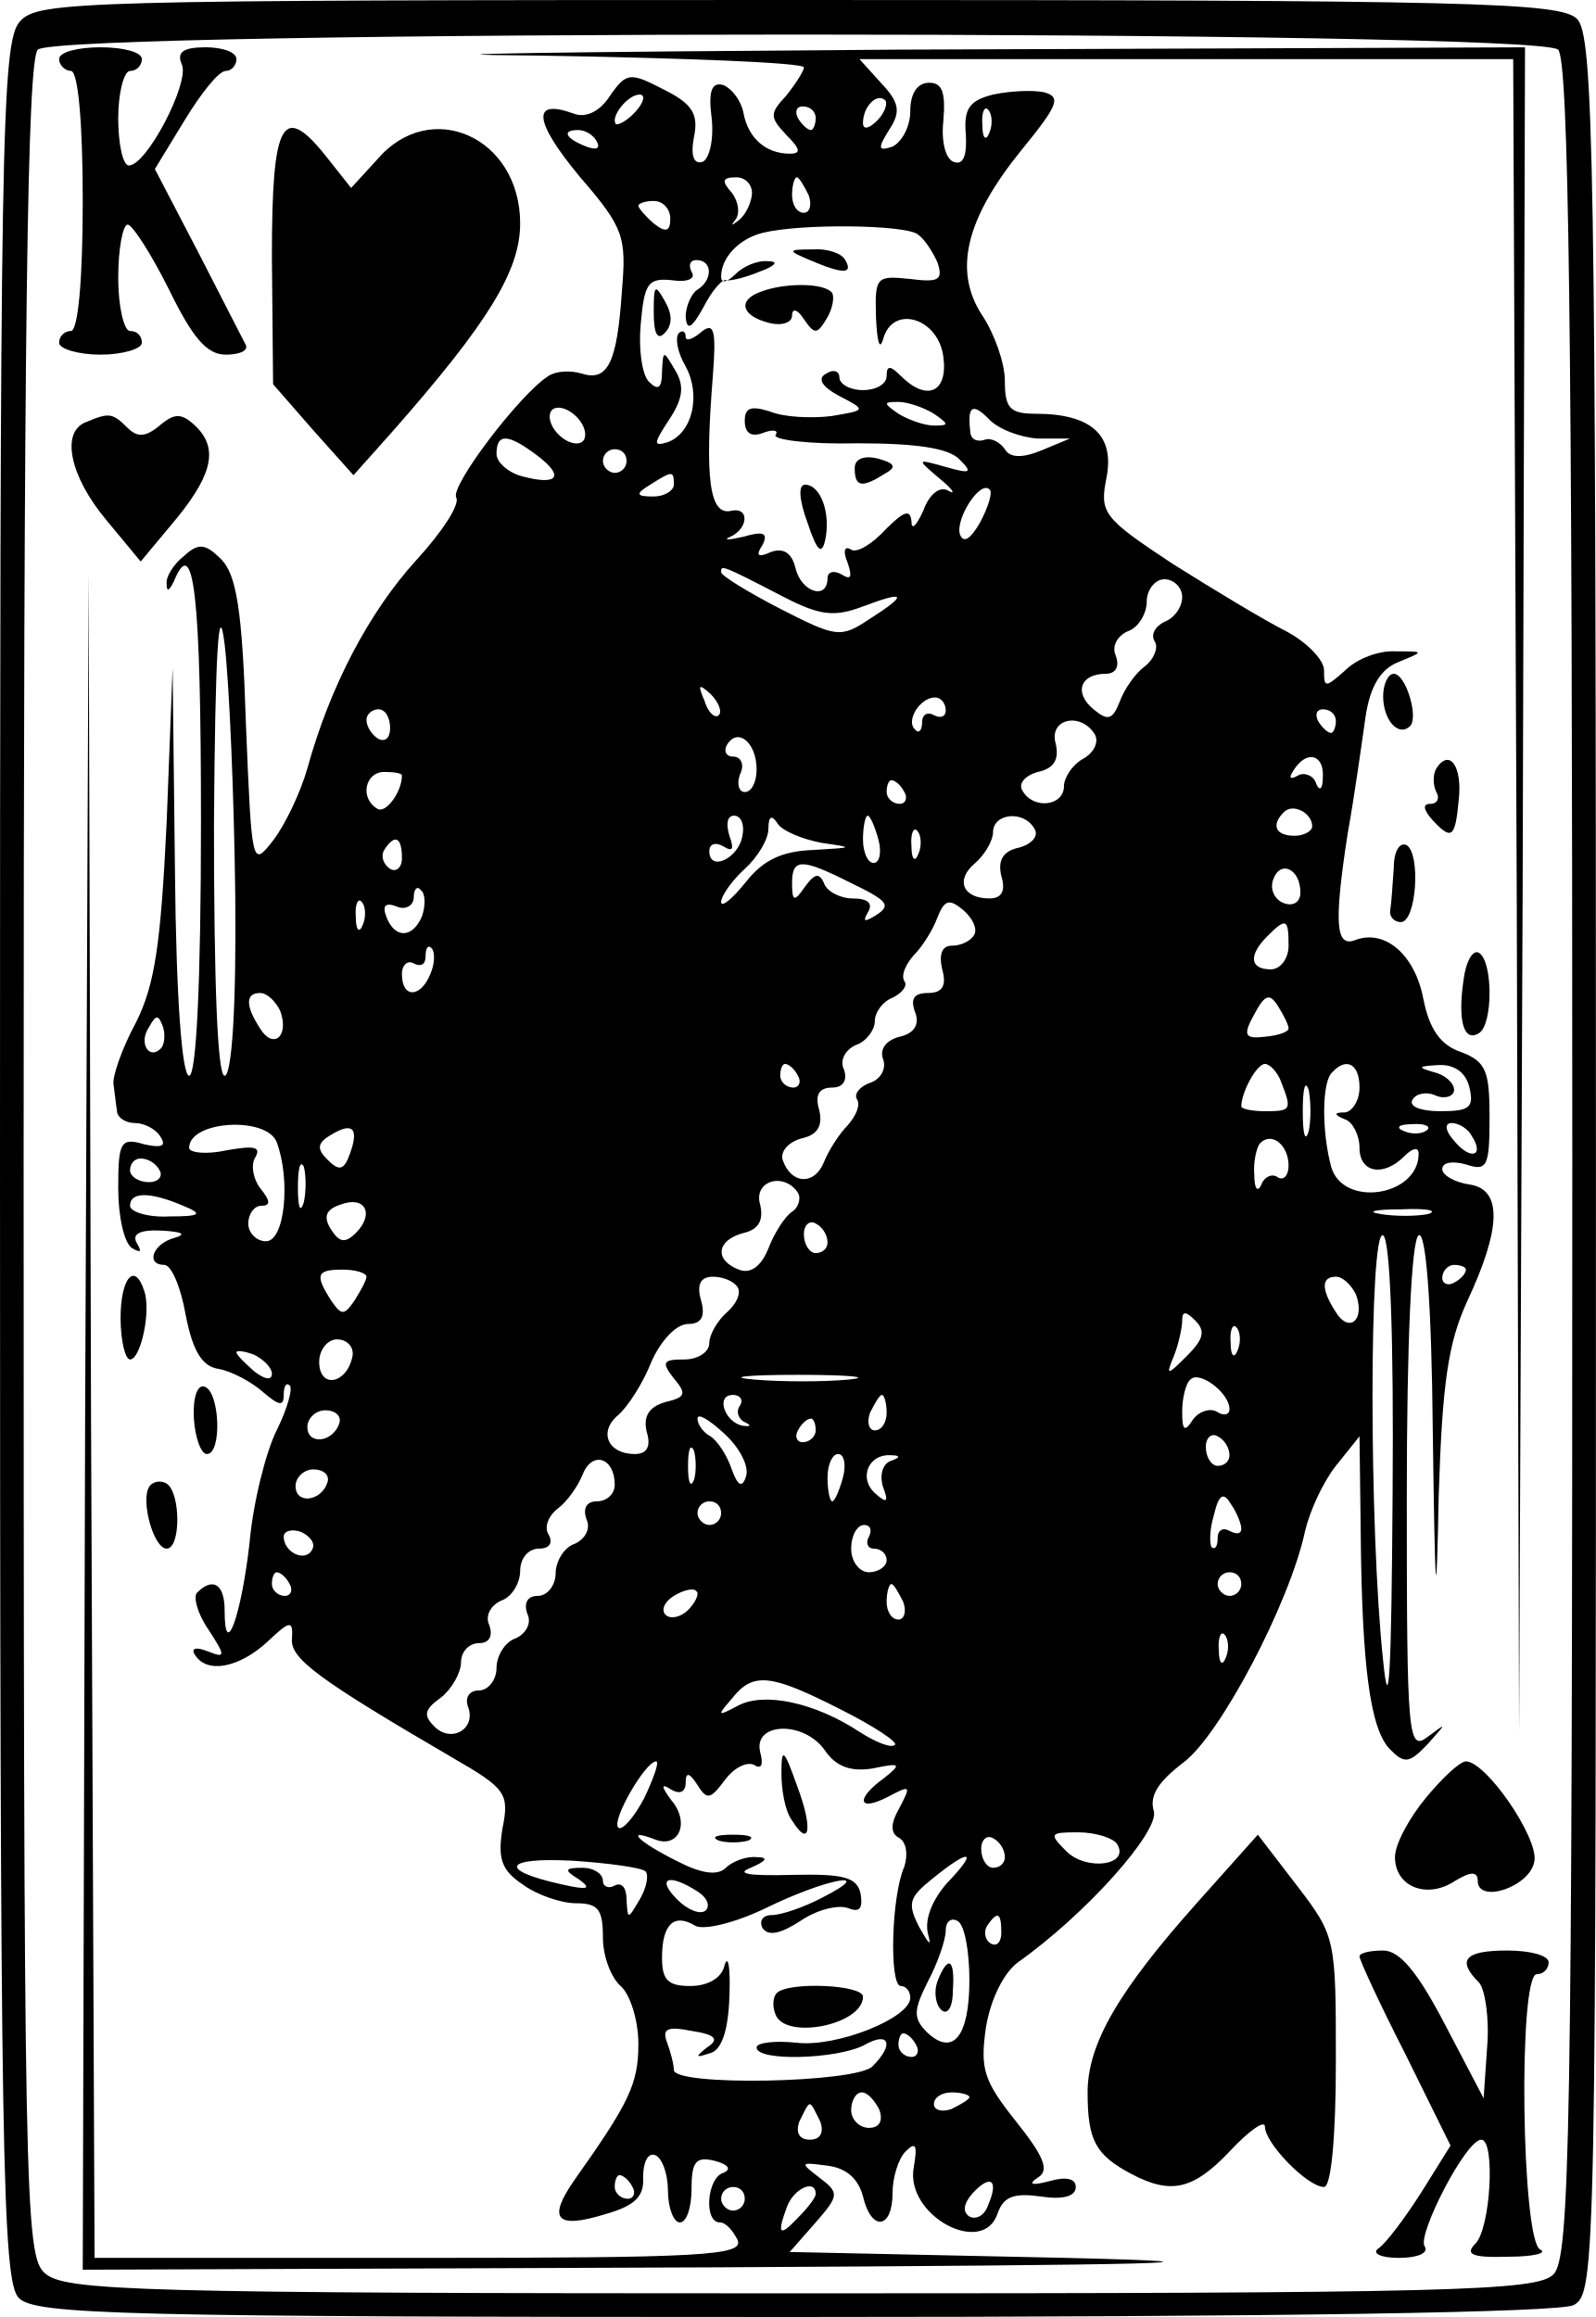
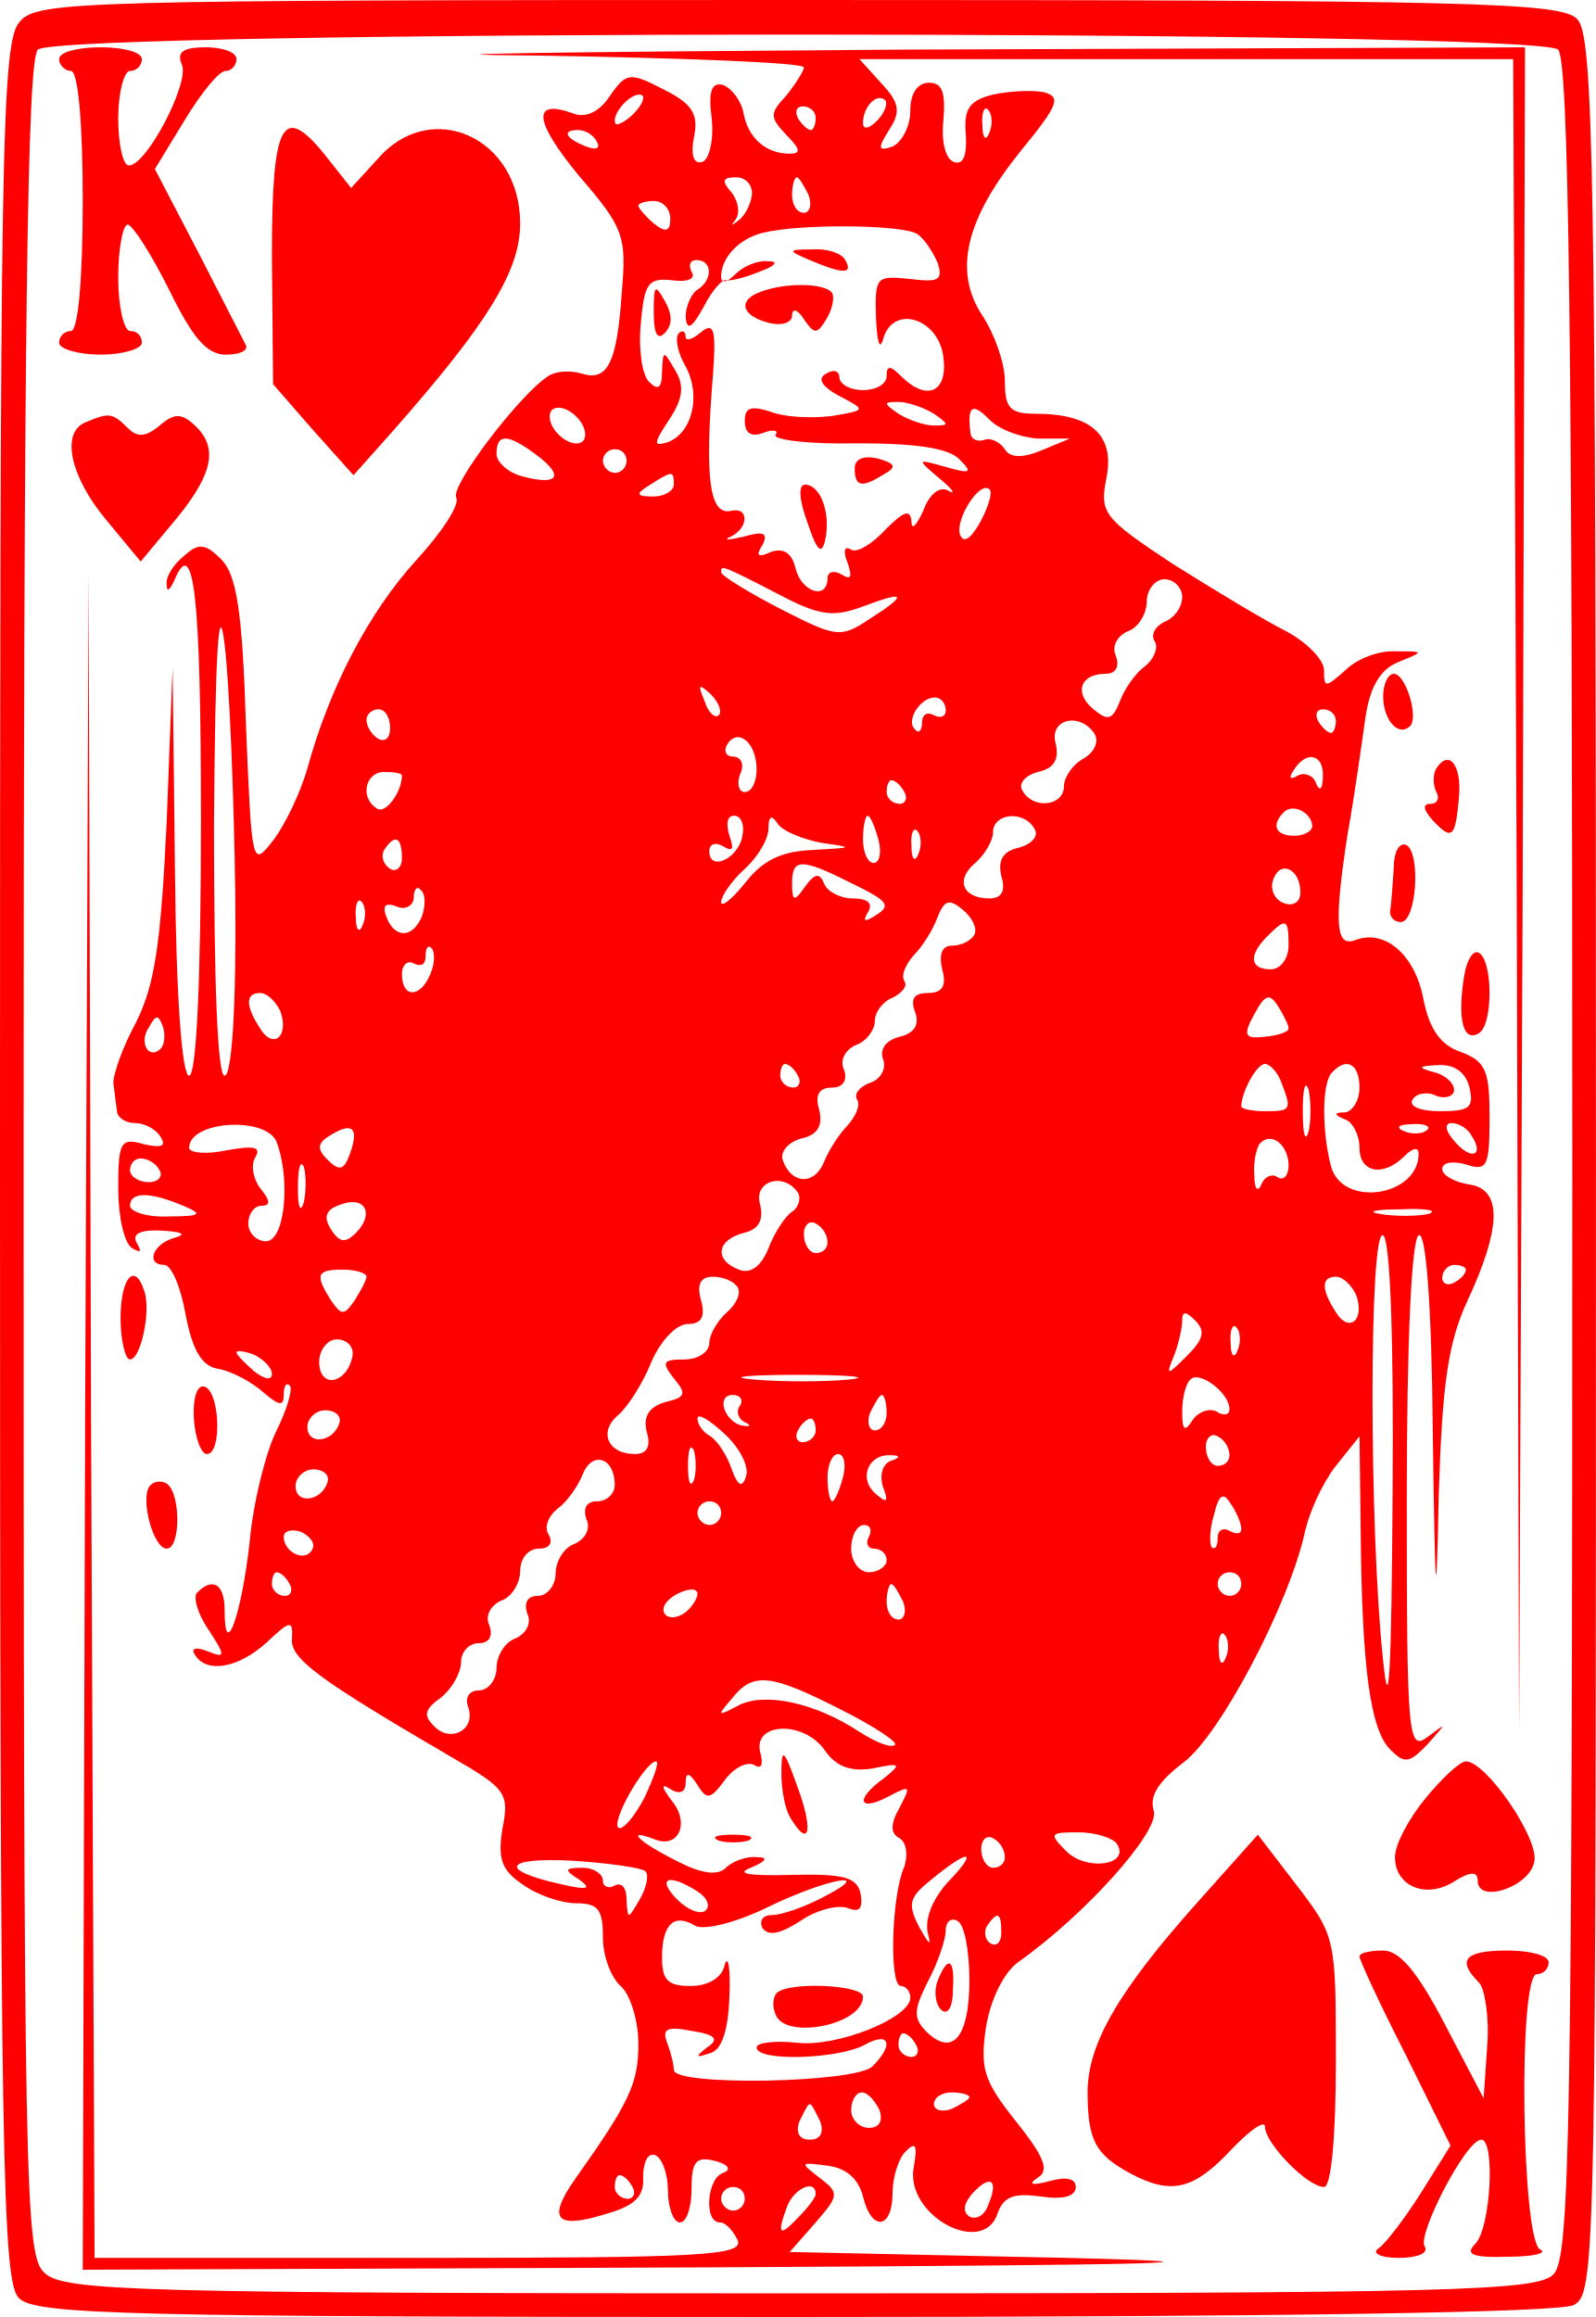
<svg xmlns="http://www.w3.org/2000/svg" version="1.0" width="135pt" height="196pt" viewBox="0 0 135 196" preserveAspectRatio="xMidYMid meet">
-   <g transform="translate(0,196) scale(0.1,-0.1)" fill="#000000" stroke="none">
+   <g transform="translate(0,196) scale(0.1,-0.1)" fill="#FF0000" stroke="none">
    <path d="M17 1942 c-16 -17 -17 -98 -17 -965 0 -846 2 -947 16 -961 14 -14 87 -16 655 -16 422 0 647 4 660 10 19 10 19 32 19 965 0 854 -2 955 -16 969 -14 14 -87 16 -658 16 -610 0 -644 -1 -659 -18z m1301 -24 c9 -9 12 -231 12 -939 0 -830 -2 -929 -16 -943 -14 -14 -85 -16 -636 -16 -564 0 -623 2 -640 17 -17 15 -18 58 -18 943 0 707 3 929 12 938 17 17 1269 17 1286 0z" />
    <path d="M50 1910 c0 -5 5 -10 10 -10 6 0 10 -43 10 -110 0 -67 -4 -110 -10 -110 -5 0 -10 -4 -10 -10 0 -5 16 -10 35 -10 19 0 35 5 35 10 0 6 -4 10 -10 10 -5 0 -10 20 -10 45 0 25 4 45 8 45 4 0 20 -25 35 -55 20 -41 32 -55 48 -55 11 0 19 3 17 8 -2 4 -20 39 -40 78 l-37 71 25 41 c14 23 29 42 35 42 5 0 9 5 9 10 0 6 -12 10 -26 10 -19 0 -25 -4 -20 -15 6 -16 -30 -85 -45 -85 -5 0 -9 18 -9 40 0 22 5 40 10 40 6 0 10 5 10 10 0 6 -16 10 -35 10 -19 0 -35 -4 -35 -10z" />
    <path d="M453 1913 c125 -2 227 -6 227 -10 0 -3 -7 -14 -15 -24 -14 -15 -14 -18 0 -33 12 -12 13 -16 3 -16 -20 0 -35 13 -39 34 -2 11 -10 21 -17 24 -10 3 -13 -5 -10 -28 2 -18 -2 -35 -8 -37 -7 -2 -10 5 -7 21 4 19 -1 28 -25 40 -29 15 -32 15 -46 -5 -9 -14 -21 -19 -31 -15 -36 13 -33 -7 5 -53 38 -44 40 -51 36 -98 -4 -60 -12 -76 -34 -69 -10 3 -22 2 -28 -2 -24 -15 -84 -94 -78 -103 3 -6 -12 -29 -34 -53 -40 -44 -73 -107 -92 -176 -6 -21 -19 -48 -29 -61 -18 -23 -18 -22 -23 99 -3 96 -8 126 -21 139 -13 13 -19 14 -31 3 -9 -7 -16 -18 -15 -24 0 -7 2 -6 6 2 17 42 23 -11 23 -203 0 -137 -4 -215 -10 -215 -6 0 -11 65 -12 173 l-2 172 -5 -130 c-5 -104 -10 -138 -26 -170 -12 -22 -20 -46 -19 -52 1 -7 2 -17 3 -23 0 -5 7 -10 15 -10 8 0 18 -5 22 -12 5 -8 0 -9 -14 -6 -20 6 -22 2 -22 -37 0 -24 5 -47 12 -51 7 -4 8 -3 4 4 -5 8 2 12 21 11 17 -1 21 -3 11 -6 -19 -5 -25 -23 -9 -23 6 0 14 -19 18 -42 6 -31 14 -44 28 -46 11 -2 28 -11 38 -20 13 -11 17 -12 17 -2 0 7 2 11 5 8 3 -2 -2 -20 -11 -38 -9 -18 -20 -61 -23 -96 -7 -61 -21 -100 -21 -56 0 22 -10 28 -23 15 -4 -3 0 -18 9 -31 15 -23 15 -25 0 -19 -10 4 -15 3 -11 -3 10 -16 37 -11 61 11 19 18 22 19 21 3 -2 -17 23 -35 136 -101 45 -26 48 -30 42 -60 -4 -25 -1 -35 17 -47 12 -9 33 -16 45 -16 19 0 23 -5 23 -29 0 -16 7 -34 15 -41 8 -7 15 -29 15 -49 0 -34 -8 -50 -54 -115 -23 -33 -16 -42 26 -29 25 7 33 15 32 31 0 13 4 21 10 19 6 -2 11 -16 11 -30 0 -15 5 -27 10 -27 6 0 10 13 10 29 0 23 4 27 20 23 11 -3 14 -7 7 -10 -14 -4 -17 -42 -3 -42 5 0 11 -7 15 -15 5 -13 -29 -15 -269 -15 l-275 0 -3 712 -2 713 -3 -717 -2 -718 533 2 c383 2 466 4 299 8 l-234 5 22 25 c20 23 20 25 3 38 -17 13 -16 13 7 10 16 -2 26 -11 30 -26 7 -30 25 -28 25 3 0 13 5 29 11 35 9 9 10 5 7 -13 -8 -41 59 -77 71 -39 5 14 14 17 36 14 19 -3 30 0 30 8 0 7 -8 9 -22 5 -15 -4 -19 -3 -10 3 10 6 5 18 -19 48 -27 34 -30 44 -25 79 4 24 15 46 27 55 58 41 120 111 115 128 -4 13 4 25 25 41 31 23 90 135 103 196 4 17 15 41 26 55 l20 25 1 -80 c1 -115 8 -168 25 -185 12 -12 16 -12 32 5 16 18 16 18 0 6 -17 -13 -18 -2 -18 202 0 133 4 218 10 222 6 4 11 -55 12 -167 2 -145 3 -154 5 -53 3 95 8 129 24 164 29 62 30 95 2 99 -13 2 -23 8 -23 13 0 6 9 7 20 4 18 -6 20 -2 20 40 0 39 -3 47 -24 55 -18 6 -27 20 -32 45 -7 37 -32 59 -57 50 -17 -7 -19 12 -7 90 6 33 12 77 15 98 4 27 13 41 28 47 22 9 22 9 -2 9 -14 1 -33 -6 -43 -16 -17 -15 -18 -15 -18 0 0 9 -15 24 -32 33 -18 9 -61 35 -96 57 -59 39 -62 43 -56 73 7 36 -13 54 -60 54 -22 0 -26 5 -26 28 0 15 -9 40 -19 55 -25 38 -14 82 33 140 31 38 34 45 19 49 -10 2 -29 1 -43 -2 -20 -5 -25 -12 -23 -34 1 -17 -2 -26 -10 -23 -7 2 -11 17 -9 35 2 24 -1 32 -12 32 -10 0 -16 -9 -16 -24 0 -13 -7 -26 -15 -30 -12 -4 -13 -2 -3 14 10 15 9 23 -6 39 l-19 21 276 0 277 0 3 -707 2 -708 3 713 2 712 -532 -2 c-293 -2 -431 -4 -305 -5z m85 -47 c-7 -8 -15 -12 -17 -11 -5 6 10 25 20 25 5 0 4 -6 -3 -14z m204 -8 c-7 -7 -12 -8 -12 -2 0 14 12 26 19 19 2 -3 -1 -11 -7 -17z m-52 2 c0 -5 -2 -10 -4 -10 -3 0 -8 5 -11 10 -3 6 -1 10 4 10 6 0 11 -4 11 -10z m147 -12 c-3 -8 -6 -5 -6 6 -1 11 2 17 5 13 3 -3 4 -12 1 -19z m-332 -8 c3 -6 -1 -7 -9 -4 -18 7 -21 14 -7 14 6 0 13 -4 16 -10z m131 -45 c-1 -8 -6 -18 -12 -22 -5 -4 -6 -4 -2 1 4 5 3 15 -3 23 -9 10 -8 13 4 13 8 0 14 -7 13 -15z m48 0 c3 -8 1 -15 -4 -15 -6 0 -10 7 -10 15 0 8 2 15 4 15 2 0 6 -7 10 -15z m-117 -20 c0 -11 -4 -12 -14 -4 -7 6 -13 13 -13 15 0 2 6 4 13 4 8 0 14 -7 14 -15z m209 -13 c6 -4 13 -15 17 -24 5 -15 1 -17 -23 -14 -29 3 -30 2 -29 -33 1 -20 3 -28 6 -18 8 30 47 18 51 -15 4 -30 -14 -38 -36 -16 -9 9 -12 9 -12 0 0 -7 -9 -12 -20 -12 -11 0 -20 5 -20 11 0 5 -5 7 -11 3 -8 -4 -4 -11 11 -19 23 -12 23 -12 -7 -17 -17 -2 -40 -1 -52 4 -16 5 -21 3 -21 -8 0 -11 6 -14 16 -10 8 3 13 2 10 -2 -2 -4 29 -8 69 -7 50 0 78 -4 87 -14 11 -11 9 -12 -12 -6 -25 7 -25 7 -5 -10 11 -9 14 -14 7 -10 -7 4 -16 -3 -21 -17 -6 -13 -10 -17 -10 -9 -1 11 -7 8 -22 -7 -11 -12 -24 -20 -29 -17 -6 4 -7 -2 -3 -11 4 -12 3 -15 -5 -10 -7 4 -12 2 -12 -3 0 -19 -22 -12 -27 8 -3 13 -10 18 -21 14 -11 -5 -13 -3 -7 6 5 10 1 12 -16 7 -13 -3 -18 -3 -11 0 15 7 16 25 1 22 -19 -5 -23 27 -16 114 3 39 1 46 -10 37 -7 -6 -13 -8 -13 -4 0 5 -3 6 -6 3 -3 -4 -1 -16 6 -28 13 -24 6 -56 -15 -64 -13 -4 -12 -1 1 19 12 18 13 29 5 42 -10 17 -10 17 -11 -1 0 -14 -3 -17 -11 -9 -6 6 -9 28 -7 49 3 34 6 39 26 37 13 -2 21 1 17 7 -3 6 -1 10 4 10 14 0 14 -17 1 -25 -5 -3 -10 -14 -10 -23 1 -12 5 -10 15 8 7 14 16 24 19 23 3 -1 16 2 28 7 14 5 17 9 8 9 -9 1 -21 -4 -28 -11 -7 -7 -12 -8 -12 -2 0 16 15 32 35 37 32 8 119 7 131 -1z m-282 -174 c-3 -5 -12 -4 -20 3 -7 6 -11 15 -8 21 3 5 12 4 20 -3 7 -6 11 -15 8 -21z m296 22 c13 -9 13 -10 0 -10 -8 0 -22 5 -30 10 -13 9 -13 10 0 10 8 0 22 -5 30 -10z m88 -21 l27 0 -24 -10 c-17 -7 -27 -6 -31 1 -4 6 -12 10 -17 8 -6 -2 -11 0 -12 5 -3 23 1 27 15 13 8 -9 27 -16 42 -17z m-424 -14 c24 -18 18 -26 -12 -18 -12 3 -22 12 -22 19 0 18 10 17 34 -1z m76 -5 c0 -5 -4 -10 -10 -10 -5 0 -10 5 -10 10 0 6 5 10 10 10 6 0 10 -4 10 -10z m40 -20 c0 -5 -8 -10 -17 -10 -15 0 -16 2 -3 10 19 12 20 12 20 0z m259 -32 c-8 -14 -14 -18 -17 -10 -4 13 17 46 25 38 3 -2 -1 -15 -8 -28z m-166 -63 c31 -16 43 -17 67 -8 37 14 38 10 5 -11 -24 -16 -28 -15 -75 9 -27 14 -50 28 -50 31 0 6 -1 7 53 -21z m-464 -252 c1 -96 -3 -153 -9 -153 -6 0 -9 77 -9 213 1 146 4 193 9 152 4 -33 8 -129 9 -212z m801 252 c0 -9 -7 -18 -15 -21 -8 -4 -12 -11 -8 -17 3 -5 -1 -15 -9 -21 -8 -6 -17 -19 -21 -30 -6 -15 -10 -16 -22 -6 -17 14 -11 30 10 30 9 0 12 6 9 15 -4 8 1 17 10 21 9 3 16 15 16 25 0 10 7 19 15 19 8 0 15 -7 15 -15z m-392 -100 c-3 -3 -9 2 -12 12 -6 14 -5 15 5 6 7 -7 10 -15 7 -18z m192 4 c0 -5 -4 -7 -10 -4 -5 3 -10 1 -10 -6 0 -7 -3 -10 -6 -6 -8 7 4 27 17 27 5 0 9 -5 9 -11z m-470 -15 c0 -8 -4 -12 -10 -9 -5 3 -10 10 -10 16 0 5 5 9 10 9 6 0 10 -7 10 -16z m800 6 c0 -5 -2 -10 -4 -10 -3 0 -8 5 -11 10 -3 6 -1 10 4 10 6 0 11 -4 11 -10z m-204 -11 c4 -7 -1 -16 -10 -21 -9 -5 -16 -16 -16 -23 0 -17 -26 -20 -35 -4 -4 6 2 13 13 16 14 3 18 11 15 24 -6 21 21 27 33 8z m-286 -30 c0 -10 -4 -19 -10 -19 -5 0 -7 7 -4 15 4 8 1 15 -6 15 -6 0 -8 5 -5 10 9 15 25 2 25 -21z m479 -6 c0 -11 -3 -13 -6 -5 -2 6 -10 9 -15 6 -7 -4 -8 -2 -4 4 11 18 26 14 25 -5z m-779 1 c0 -14 -14 -33 -21 -28 -15 9 -10 31 6 31 8 0 15 -1 15 -3z m425 -14 c3 -5 1 -10 -4 -10 -6 0 -11 5 -11 10 0 6 2 10 4 10 3 0 8 -4 11 -10z m345 -29 c0 -4 -7 -8 -15 -8 -16 0 -20 9 -9 20 8 8 24 -1 24 -12z m-482 -8 c-3 -19 -28 -31 -28 -13 0 6 5 8 12 4 8 -5 9 -2 5 9 -3 10 -2 17 4 17 6 0 9 -8 7 -17z m67 -6 c28 -4 27 -4 -7 -6 -26 -1 -42 -8 -57 -27 -12 -15 -21 -22 -21 -17 0 5 9 18 20 28 11 10 20 25 20 34 0 11 3 12 8 4 4 -6 21 -13 37 -16z m48 3 c3 -11 1 -20 -4 -20 -5 0 -9 9 -9 20 0 11 2 20 4 20 2 0 6 -9 9 -20z m132 9 c4 -6 -2 -13 -13 -16 -14 -3 -18 -11 -15 -24 4 -13 0 -19 -10 -19 -23 0 -29 16 -12 30 8 7 15 19 15 26 0 16 26 19 35 3z m-98 -21 c-3 -8 -6 -5 -6 6 -1 11 2 17 5 13 3 -3 4 -12 1 -19z m-437 -4 c0 -8 -5 -12 -10 -9 -6 4 -8 11 -5 16 9 14 15 11 15 -7z m378 -20 c35 -17 37 -20 20 -30 -7 -4 -8 -3 -4 4 5 8 0 12 -13 12 -10 0 -22 6 -24 13 -4 9 -8 8 -16 -3 -9 -13 -11 -13 -11 3 0 21 8 21 48 1z m382 -9 c0 -8 -6 -12 -14 -9 -8 3 -12 12 -9 20 6 17 23 9 23 -11z m-743 -20 c-8 -19 -23 -19 -30 -1 -4 10 -1 13 9 9 7 -3 14 1 14 8 0 7 3 10 6 6 4 -3 4 -13 1 -22z m-50 -7 c-3 -8 -6 -5 -6 6 -1 11 2 17 5 13 3 -3 4 -12 1 -19z m517 -9 c-3 -5 -11 -9 -19 -9 -8 0 -11 -7 -8 -20 4 -14 0 -20 -12 -20 -12 0 -15 -5 -11 -16 4 -10 0 -18 -13 -21 -12 -3 -17 -11 -14 -19 3 -8 -2 -17 -11 -20 -9 -3 -14 -10 -11 -14 3 -5 -1 -14 -8 -22 -7 -7 -16 -21 -20 -31 -8 -20 -28 -19 -35 2 -2 7 5 15 16 18 14 3 18 11 15 24 -4 13 0 19 11 19 9 0 13 6 10 15 -4 8 1 17 10 21 9 3 16 13 16 20 0 8 7 17 15 20 8 4 13 10 10 14 -3 5 1 14 8 22 7 7 16 21 20 32 6 15 10 16 22 6 8 -7 12 -16 9 -21z m266 -9 c0 -11 -7 -20 -15 -20 -18 0 -19 12 -3 28 16 16 18 15 18 -8z m-726 -24 c-8 -20 -24 -21 -24 0 0 8 5 12 10 9 6 -3 10 -1 10 6 0 7 2 10 5 7 3 -3 3 -13 -1 -22z m-127 -31 c8 -22 -6 -33 -17 -15 -13 20 -12 30 0 30 6 0 13 -7 17 -15z m853 -15 c0 -3 -9 -6 -20 -7 -17 -2 -19 1 -9 19 9 17 13 18 20 7 5 -8 9 -16 9 -19z m-954 -17 c-10 -10 -19 5 -10 18 6 11 8 11 12 0 2 -7 1 -15 -2 -18z m539 -23 c3 -5 1 -10 -4 -10 -6 0 -11 5 -11 10 0 6 2 10 4 10 3 0 8 -4 11 -10z m409 -6 c9 -23 8 -24 -14 -24 -11 0 -20 2 -20 4 0 12 13 36 20 36 4 0 11 -7 14 -16z m66 -4 c0 -11 -6 -20 -12 -21 -10 0 -10 -2 0 -6 6 -2 12 -13 12 -24 0 -21 20 -25 38 -7 7 7 12 8 12 2 0 -36 -64 -46 -74 -11 -8 30 -8 72 1 80 12 13 23 7 23 -13z m93 0 c4 -17 0 -20 -25 -20 -16 0 -27 4 -23 10 3 5 12 7 20 3 8 -3 15 0 15 5 0 6 -8 13 -17 15 -14 4 -14 5 3 6 14 1 24 -6 27 -19z m-136 -37 c-3 -10 -5 -2 -5 17 0 19 2 27 5 18 2 -10 2 -26 0 -35z m-873 -9 c12 -32 7 -84 -9 -84 -8 0 -15 7 -15 15 0 8 5 15 11 15 8 0 8 4 -1 15 -6 8 -8 20 -4 26 5 9 -1 10 -24 6 -18 -4 -32 -2 -32 2 0 23 65 27 74 5z m62 -10 c-5 -14 -9 -15 -19 -5 -9 9 -9 14 3 21 18 11 24 6 16 -16z m911 20 c-3 -3 -12 -4 -19 -1 -8 3 -5 6 6 6 11 1 17 -2 13 -5z m38 -5 c11 -17 -1 -21 -15 -4 -8 9 -8 15 -2 15 6 0 14 -5 17 -11z m-155 -25 c0 -8 -4 -13 -9 -10 -5 4 -12 0 -14 -6 -3 -7 -6 -4 -6 8 -1 11 2 24 5 27 10 10 24 -2 24 -19z m-955 -4 c3 -5 -1 -10 -9 -10 -9 0 -16 5 -16 10 0 6 4 10 9 10 6 0 13 -4 16 -10z m122 -27 c-3 -10 -5 -4 -5 12 0 17 2 24 5 18 2 -7 2 -21 0 -30z m418 8 c3 -5 0 -13 -5 -16 -6 -4 -15 -18 -20 -31 -6 -15 -15 -22 -25 -18 -21 8 -19 25 4 31 13 3 17 11 14 24 -6 20 20 28 32 10z m-520 -11 c17 -7 15 -9 -12 -9 -18 -1 -33 4 -33 9 0 12 17 12 45 0z m146 -23 c-9 -9 -14 -8 -21 3 -7 11 -4 17 8 21 21 8 29 -8 13 -24z m907 16 c-10 -2 -28 -2 -40 0 -13 2 -5 4 17 4 22 1 32 -1 23 -4z m-508 -24 c0 -5 -4 -9 -10 -9 -5 0 -10 7 -10 16 0 8 5 12 10 9 6 -3 10 -10 10 -16z m478 -212 c-1 -152 -3 -192 -8 -142 -12 111 -12 367 0 360 6 -4 9 -86 8 -218z m-868 183 c0 -3 -5 -12 -10 -20 -9 -13 -11 -13 -20 0 -14 22 -12 26 10 26 11 0 20 -3 20 -6z m930 6 c0 -3 -4 -8 -10 -11 -5 -3 -10 -1 -10 4 0 6 5 11 10 11 6 0 10 -2 10 -4z m-616 -15 c3 -5 -1 -14 -9 -21 -8 -7 -15 -19 -15 -26 0 -8 -10 -14 -21 -14 -18 0 -20 -2 -9 -16 11 -13 10 -16 -7 -20 -14 -4 -19 -12 -16 -25 4 -13 0 -19 -10 -19 -23 0 -31 19 -14 33 8 7 21 27 28 45 8 18 21 32 31 32 11 0 15 6 11 20 -4 14 0 20 10 20 9 0 18 -4 21 -9z m523 -6 c8 -22 -6 -33 -17 -15 -13 20 -12 30 0 30 6 0 13 -7 17 -15z m-143 -52 c-17 -17 -18 -17 -11 0 4 10 7 24 7 30 0 8 3 8 11 0 9 -9 7 -16 -7 -30z m43 5 c-3 -8 -6 -5 -6 6 -1 11 2 17 5 13 3 -3 4 -12 1 -19z m-749 -6 c-5 -23 -28 -27 -28 -4 0 10 7 19 15 19 9 0 15 -7 13 -15z m-68 -14 c0 -6 -6 -5 -15 2 -8 7 -15 14 -15 16 0 2 7 1 15 -2 8 -4 15 -11 15 -16z m488 -5 c-21 -2 -57 -2 -80 0 -24 2 -7 4 37 4 44 0 63 -2 43 -4z m322 -25 c0 -5 -5 -6 -11 -2 -6 3 -15 0 -20 -7 -7 -11 -9 -9 -9 7 0 11 3 24 7 27 7 8 33 -11 33 -25z m-414 3 c-4 -5 -1 -12 4 -14 6 -3 5 -4 -2 -3 -15 3 -23 26 -8 26 6 0 9 -4 6 -9z m124 -6 c0 -8 -4 -15 -10 -15 -5 0 -7 7 -4 15 4 8 8 15 10 15 2 0 4 -7 4 -15z m-463 -9 c-5 -16 -27 -19 -27 -3 0 7 7 14 15 14 9 0 14 -5 12 -11z m344 -45 c-3 -10 -7 -8 -12 6 -4 12 -12 24 -18 28 -6 3 -11 10 -11 15 0 5 10 -1 23 -13 13 -12 21 -28 18 -36z m59 39 c0 -5 -5 -10 -11 -10 -5 0 -7 5 -4 10 3 6 8 10 11 10 2 0 4 -4 4 -10z m350 -21 c0 -5 -4 -9 -10 -9 -5 0 -10 7 -10 16 0 8 5 12 10 9 6 -3 10 -10 10 -16z m-453 -21 c-3 -7 -5 -2 -5 12 0 14 2 19 5 13 2 -7 2 -19 0 -25z m-67 -4 c0 -8 -7 -14 -15 -14 -9 0 -12 -6 -9 -15 4 -8 -1 -17 -10 -21 -9 -3 -16 -15 -16 -25 0 -10 -7 -19 -15 -19 -9 0 -12 -6 -9 -15 4 -8 -1 -17 -10 -21 -9 -3 -16 -15 -16 -25 0 -10 -7 -19 -15 -19 -8 0 -12 -6 -9 -14 7 -19 -15 -31 -29 -16 -9 9 -8 14 6 24 9 7 17 21 17 30 0 9 7 16 15 16 9 0 12 6 9 15 -4 8 1 17 10 21 9 3 16 15 16 25 0 11 7 19 16 19 9 0 12 5 8 12 -4 6 0 16 8 22 8 6 17 19 21 29 8 20 27 14 27 -9z m193 6 c-3 -11 -7 -20 -9 -20 -2 0 -4 9 -4 20 0 11 4 20 9 20 5 0 7 -9 4 -20z m40 14 c-7 -3 -9 -13 -6 -22 5 -13 3 -14 -7 -5 -14 13 -5 33 13 32 9 0 9 -2 0 -5z m-476 -18 c-5 -16 -27 -19 -27 -3 0 7 7 14 15 14 9 0 14 -5 12 -11z m773 -39 c0 -5 -4 -5 -10 -2 -5 3 -10 1 -10 -6 0 -7 -2 -10 -5 -8 -2 3 -2 15 2 28 4 17 8 19 14 9 5 -7 9 -17 9 -21z m-440 13 c0 -5 -4 -10 -10 -10 -5 0 -10 5 -10 10 0 6 5 10 10 10 6 0 10 -4 10 -10z m-346 -31 c-6 -11 -24 -2 -24 11 0 5 7 7 15 4 8 -4 12 -10 9 -15z m471 11 c-3 -5 -1 -10 4 -10 6 0 11 -4 11 -10 0 -5 -7 -10 -15 -10 -8 0 -15 9 -15 20 0 11 5 20 11 20 5 0 7 -4 4 -10z m-490 -40 c3 -5 1 -10 -4 -10 -6 0 -11 5 -11 10 0 6 2 10 4 10 3 0 8 -4 11 -10z m805 0 c0 -5 -4 -10 -10 -10 -5 0 -10 5 -10 10 0 6 5 10 10 10 6 0 10 -4 10 -10z m-468 -22 c-6 -6 -15 -8 -19 -4 -4 4 -1 11 7 16 8 5 17 7 19 4 3 -2 -1 -10 -7 -16z m182 7 c3 -8 1 -15 -4 -15 -6 0 -10 7 -10 15 0 8 2 15 4 15 2 0 6 -7 10 -15z m273 -47 c-3 -8 -6 -5 -6 6 -1 11 2 17 5 13 3 -3 4 -12 1 -19z m-326 -44 c28 -14 49 -28 46 -30 -3 -3 -16 2 -30 11 -38 25 -81 34 -103 22 -17 -9 -18 -9 -5 6 18 23 33 21 92 -9z m-13 -35 c9 -13 21 -18 40 -15 24 5 25 4 10 -8 -25 -18 -22 -29 3 -16 19 10 20 10 10 -9 -8 -14 -8 -22 0 -26 6 -4 7 -14 4 -24 -11 -24 -13 -101 -3 -101 4 0 8 -4 8 -10 0 -17 -62 -42 -96 -38 -19 2 -34 0 -34 -4 0 -12 68 -10 91 2 21 12 26 1 7 -18 -14 -14 -168 -17 -168 -3 0 5 -3 16 -6 24 -4 11 1 13 21 9 20 -3 24 -7 13 -14 -10 -8 -10 -9 2 -5 10 2 16 18 17 48 1 24 -1 36 -4 27 -2 -11 -14 -18 -29 -18 -19 0 -24 5 -24 24 0 28 10 38 28 27 7 -4 33 2 60 15 51 25 95 33 48 9 -15 -8 -35 -15 -43 -15 -8 0 -11 -5 -8 -11 5 -7 15 -5 32 6 13 9 31 14 40 11 10 -4 13 -1 11 12 -3 14 -14 17 -58 16 -37 -1 -48 1 -35 6 14 6 15 9 5 9 -9 1 -21 -4 -26 -9 -7 -7 -21 -5 -42 6 -32 16 -44 28 -18 18 20 -8 30 14 14 33 -9 12 -9 15 0 9 7 -4 12 -2 12 6 0 9 3 9 10 -2 8 -13 11 -12 23 4 8 11 19 16 25 13 6 -4 8 0 5 11 -6 25 37 27 55 1z m-153 -40 c-9 -17 -19 -28 -22 -25 -6 6 23 56 32 56 3 0 -2 -14 -10 -31z m305 -50 c0 -5 -4 -9 -10 -9 -5 0 -10 7 -10 16 0 8 5 12 10 9 6 -3 10 -10 10 -16z m95 11 c11 -18 -26 -23 -43 -6 -15 15 -14 16 10 16 15 0 30 -5 33 -10z m-399 -23 c3 -3 1 -14 -5 -24 -10 -17 -10 -17 -11 0 0 10 -4 15 -10 12 -5 -3 -10 -1 -10 4 0 6 -8 11 -17 11 -16 0 -16 -2 -3 -10 11 -8 7 -9 -15 -4 -54 12 -49 23 9 20 31 -2 59 -6 62 -9z m255 -10 c-13 -15 -19 -31 -16 -43 3 -11 1 -9 -7 5 -11 21 -9 26 11 42 32 26 39 24 12 -4z m-211 -7 c8 -5 11 -12 7 -16 -4 -4 -15 0 -24 9 -18 18 -8 23 17 7z m230 -75 c0 -48 -14 -65 -36 -44 -12 12 -11 19 1 43 8 15 15 35 15 43 0 8 5 11 10 8 6 -3 10 -26 10 -50z m27 40 c0 -8 -4 -12 -9 -9 -5 3 -6 10 -3 15 9 13 12 11 12 -6z m-72 -95 c3 -5 1 -10 -4 -10 -6 0 -11 5 -11 10 0 6 2 10 4 10 3 0 8 -4 11 -10z m-31 -55 c3 -9 0 -15 -9 -15 -8 0 -15 7 -15 15 0 8 4 15 9 15 5 0 11 -7 15 -15z m76 11 c0 -2 -7 -6 -15 -10 -8 -3 -15 -1 -15 4 0 6 7 10 15 10 8 0 15 -2 15 -4z m-126 -21 c3 -9 0 -15 -9 -15 -9 0 -12 6 -9 15 4 8 7 15 9 15 2 0 5 -7 9 -15z m-159 -55 c3 -5 1 -10 -4 -10 -6 0 -11 5 -11 10 0 6 2 10 4 10 3 0 8 -4 11 -10z m301 -15 c-3 -9 -10 -13 -16 -10 -6 4 -5 11 3 20 15 16 22 11 13 -10z m-206 5 c0 -5 -4 -10 -10 -10 -5 0 -10 5 -10 10 0 6 5 10 10 10 6 0 10 -4 10 -10z m60 4 c0 -3 -7 -12 -15 -20 -16 -17 -18 -14 -9 10 6 15 24 23 24 10z" />
    <path d="M685 1740 c28 -12 37 -12 30 0 -3 6 -16 10 -28 9 -21 0 -21 -1 -2 -9z" />
    <path d="M553 1696 c0 -18 3 -24 9 -18 7 7 7 16 0 28 -8 14 -9 13 -9 -10z" />
    <path d="M643 1713 c-19 -7 -16 -20 7 -26 11 -3 20 0 20 6 0 7 5 5 10 -3 9 -13 11 -13 19 0 5 8 7 18 5 22 -6 9 -41 9 -61 1z" />
    <path d="M723 1564 c0 -16 6 -17 25 -5 11 6 9 9 -5 13 -12 3 -20 0 -20 -8z" />
    <path d="M683 1518 c8 -24 12 -28 15 -15 5 23 -4 47 -17 47 -6 0 -5 -13 2 -32z" />
    <path d="M661 460 c0 -14 3 -32 9 -40 15 -24 18 -7 4 30 -11 31 -13 32 -13 10z" />
    <path d="M608 403 c6 -2 18 -2 25 0 6 3 1 5 -13 5 -14 0 -19 -2 -12 -5z" />
    <path d="M657 274 c-3 -3 -4 -11 -1 -18 8 -22 74 -9 74 15 0 10 -63 13 -73 3z" />
    <path d="M793 284 c-3 -8 -2 -19 3 -24 5 -5 10 1 10 16 2 27 -4 31 -13 8z" />
    <path d="M230 1743 l1 -108 34 -39 34 -38 33 37 c81 92 108 136 108 176 0 73 -76 107 -121 54 l-22 -24 -19 24 c-39 50 -48 34 -48 -82z" />
    <path d="M73 1603 c-22 -8 -14 -46 17 -83 l29 -35 25 30 c35 41 41 64 23 83 -13 13 -19 13 -32 2 -12 -10 -19 -10 -27 -2 -13 13 -16 13 -35 5z" />
    <path d="M1170 1371 c0 -20 13 -35 23 -25 7 8 -4 44 -14 44 -5 0 -9 -9 -9 -19z" />
    <path d="M1215 1310 c-3 -5 -3 -14 0 -20 3 -5 1 -10 -5 -10 -7 0 -6 -5 2 -14 16 -17 19 -15 22 18 3 28 -8 43 -19 26z" />
    <path d="M1179 1226 c-1 -14 -2 -30 -3 -36 -1 -5 3 -10 9 -10 13 0 17 57 5 65 -6 3 -11 -5 -11 -19z" />
    <path d="M1238 1131 c-5 -34 0 -53 13 -45 12 7 12 61 0 68 -5 3 -11 -7 -13 -23z" />
    <path d="M102 845 c0 -19 4 -35 8 -35 9 0 18 41 12 58 -8 25 -20 11 -20 -23z" />
    <path d="M164 760 c1 -16 6 -30 11 -30 13 0 11 53 -2 57 -6 2 -10 -9 -9 -27z" />
    <path d="M126 702 c-7 -12 4 -52 15 -52 12 0 12 47 0 55 -5 3 -12 2 -15 -3z" />
    <path d="M1206 439 c-14 -17 -26 -39 -26 -50 0 -25 27 -36 51 -20 13 8 19 8 19 0 0 -20 45 -5 48 17 3 20 -41 84 -58 84 -5 0 -20 -14 -34 -31z" />
    <path d="M1014 352 c-68 -76 -94 -121 -94 -162 0 -41 7 -53 37 -69 34 -18 53 -13 84 20 16 17 29 26 29 20 0 -14 36 -51 50 -51 6 0 10 42 10 106 0 104 0 106 -33 149 l-33 43 -50 -56z" />
    <path d="M1150 305 c0 -3 17 -40 39 -83 l38 -77 -25 -40 c-14 -22 -30 -43 -36 -47 -6 -4 2 -8 17 -8 16 0 26 4 22 10 -6 10 35 90 48 90 12 0 8 -75 -5 -88 -9 -9 -3 -12 28 -11 21 0 33 3 27 6 -16 6 -19 233 -3 233 6 0 10 5 10 10 0 6 -16 10 -35 10 -36 0 -43 -8 -24 -27 5 -5 9 -30 7 -54 l-3 -44 -33 63 c-23 44 -38 62 -52 62 -11 0 -20 -2 -20 -5z" />
  </g>
</svg>
